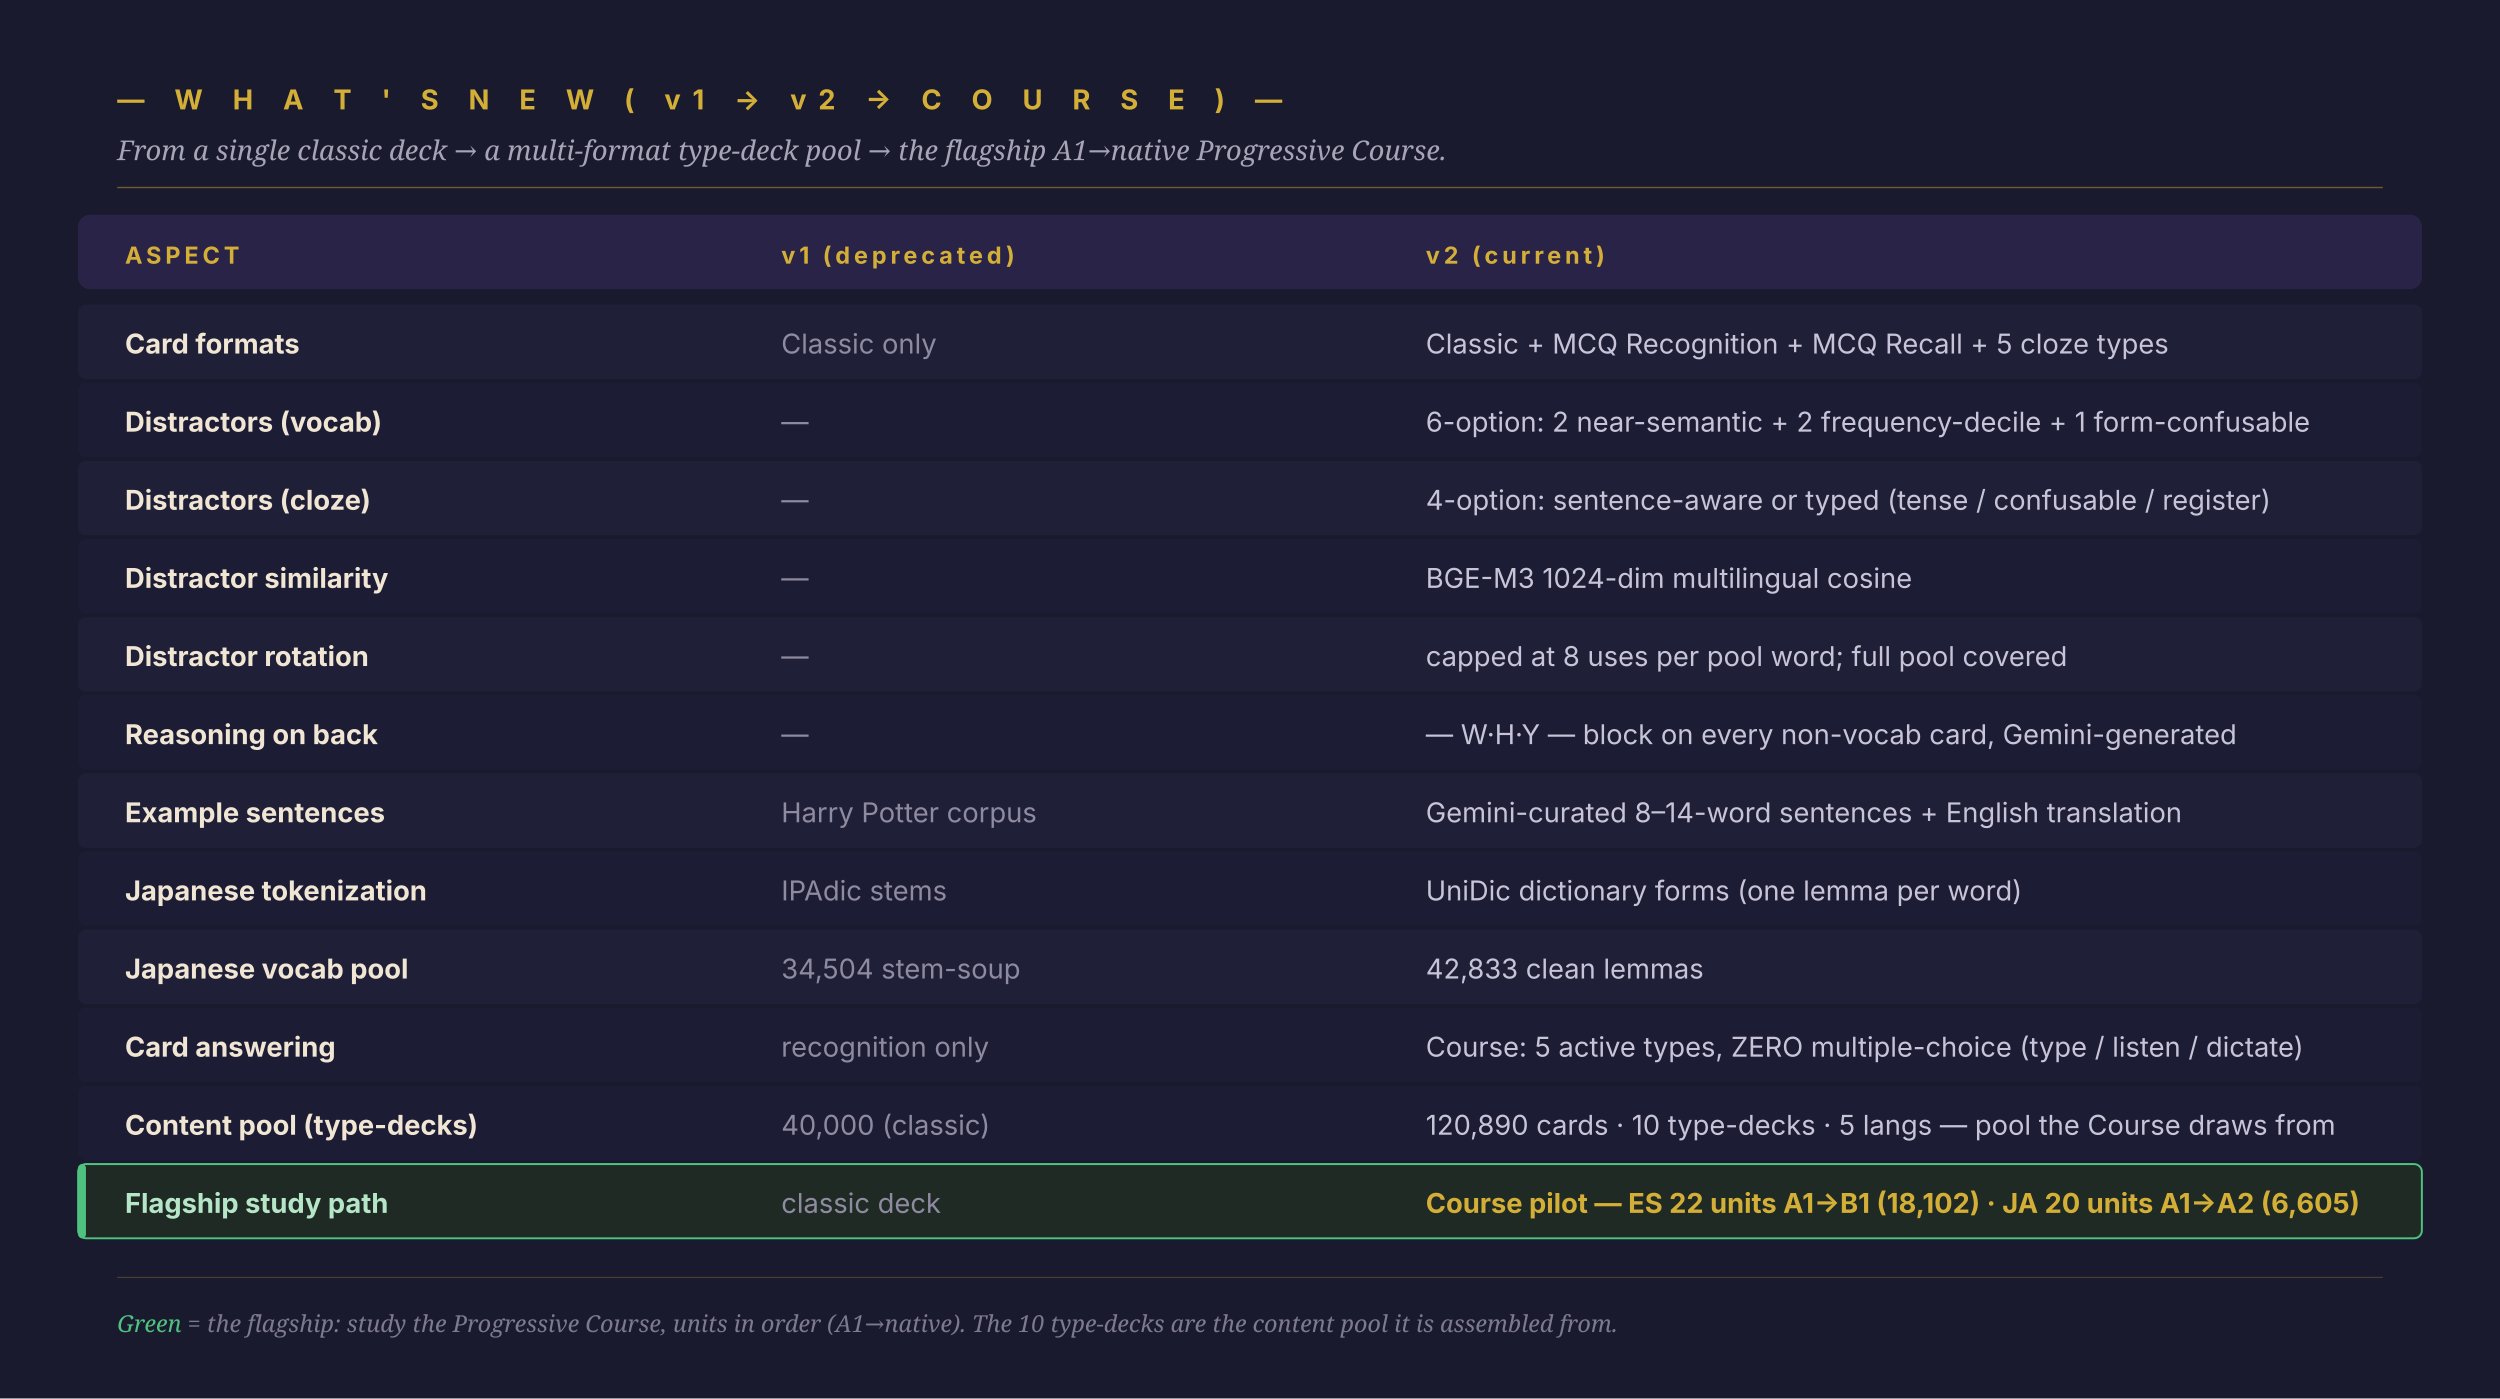
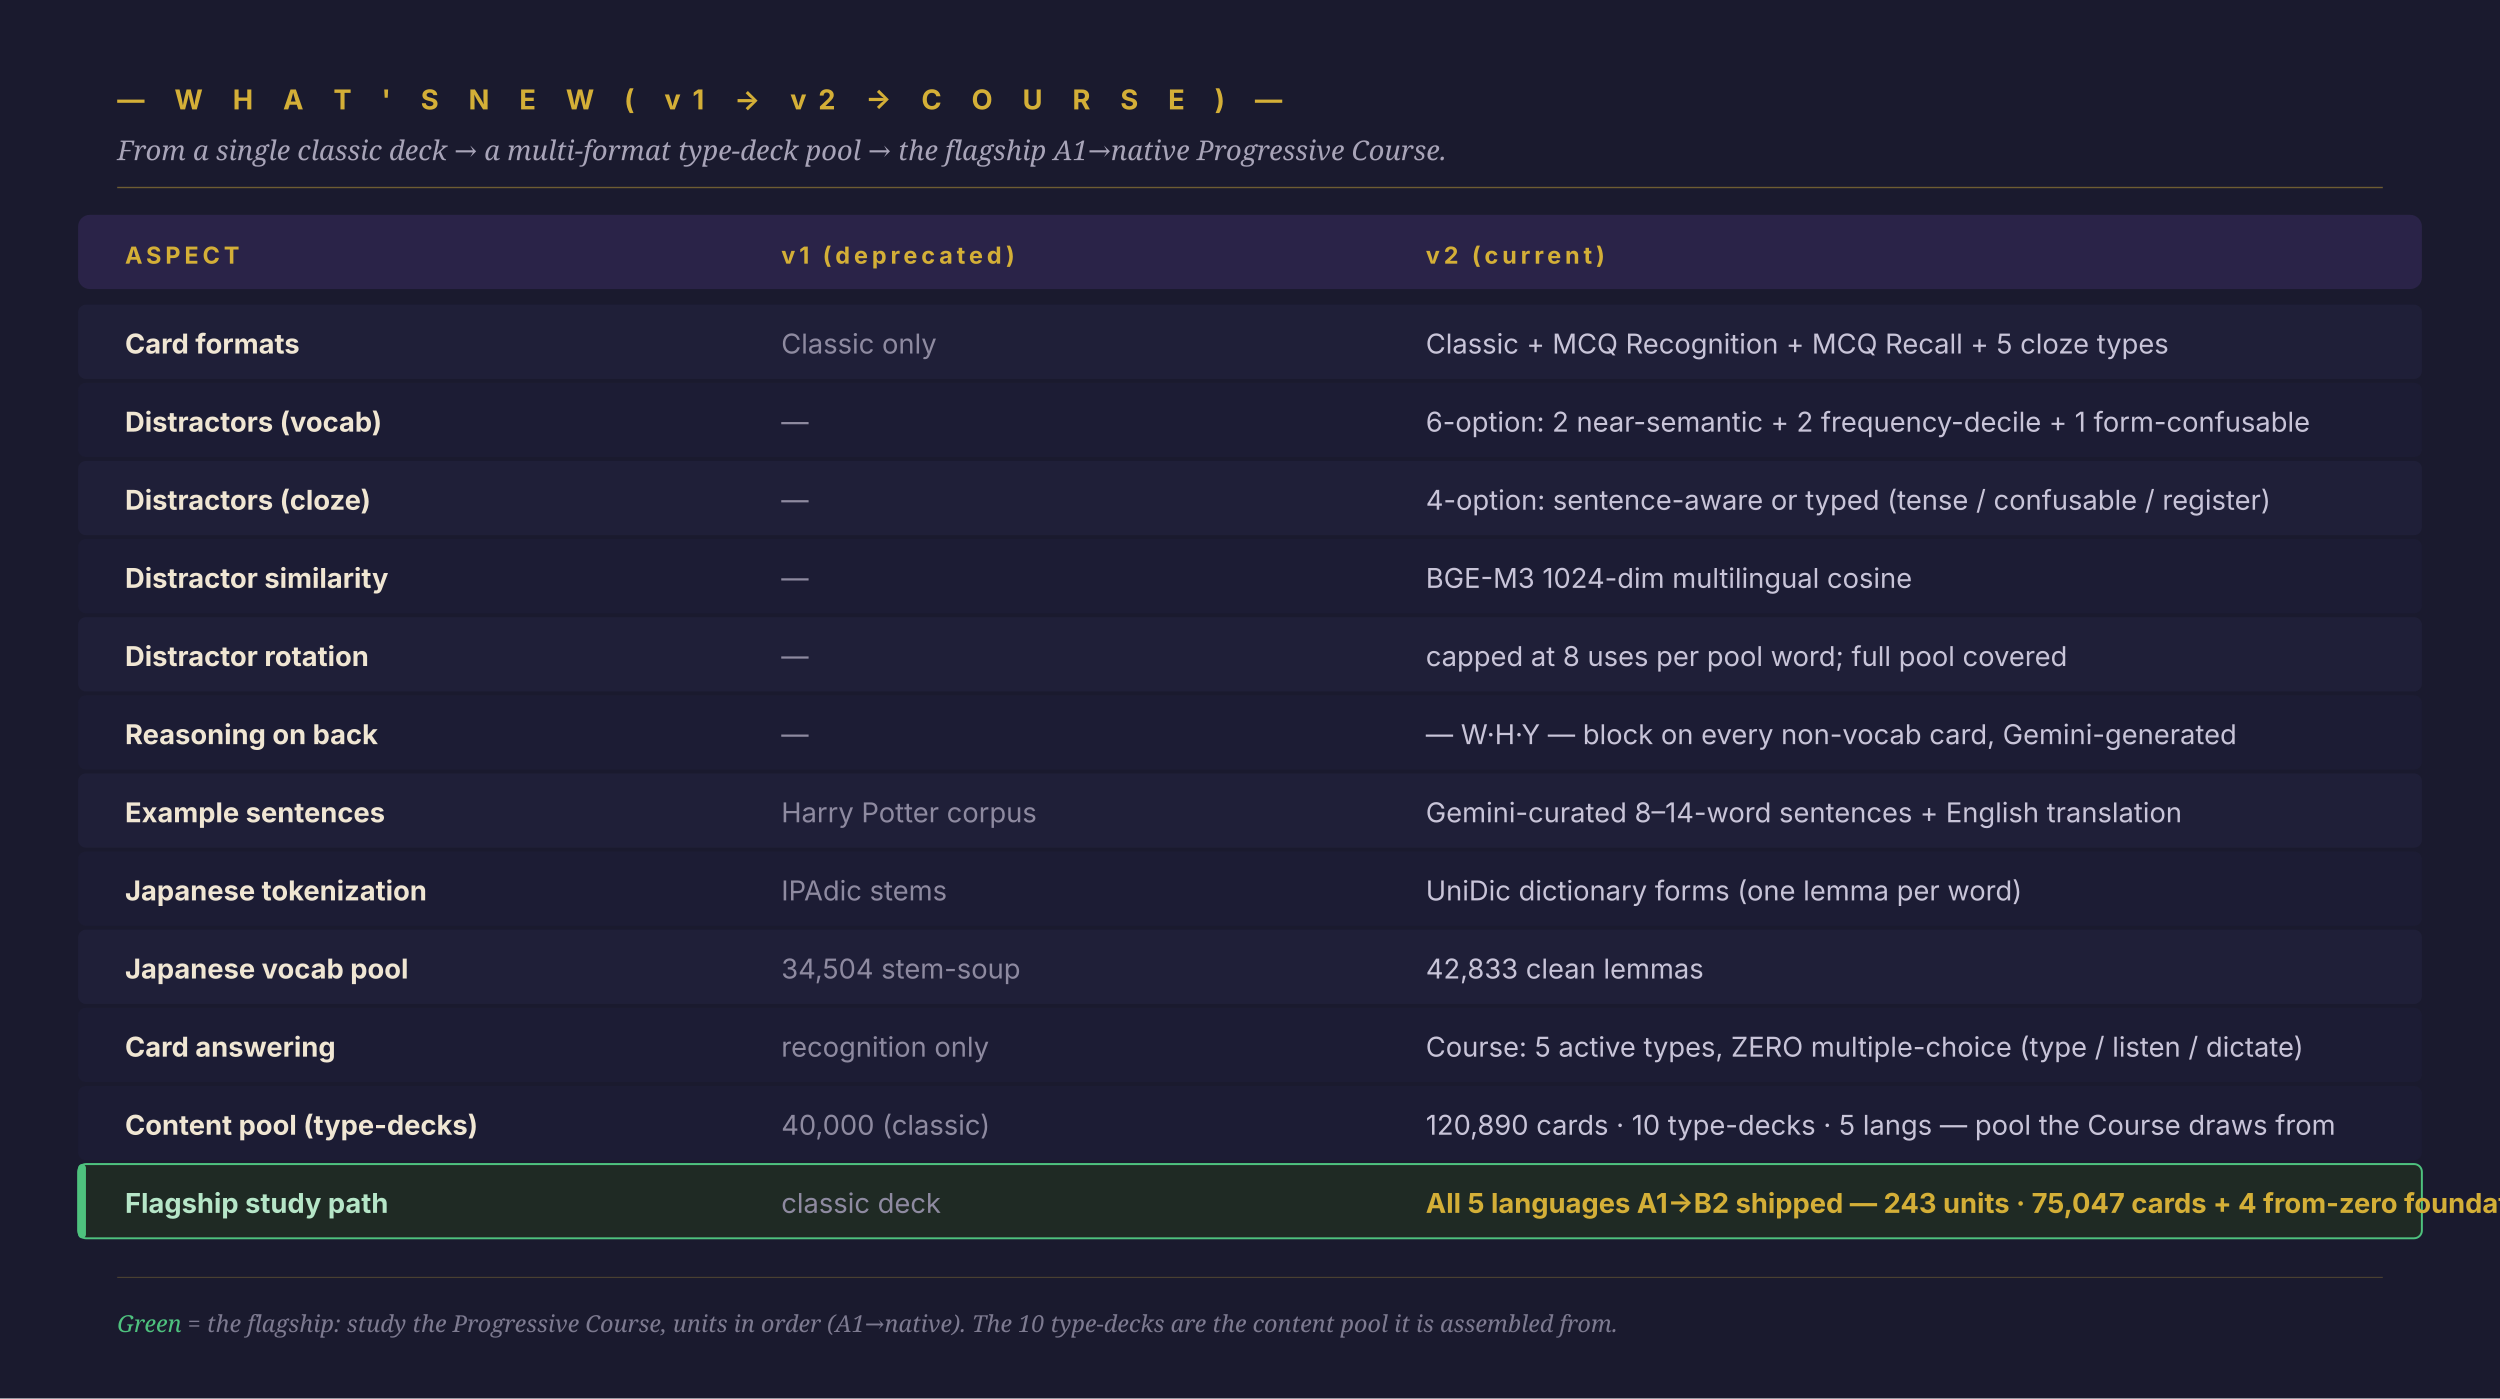
<svg xmlns="http://www.w3.org/2000/svg" viewBox="0 0 1280 716" width="1280" height="716">
  <rect width="1280" height="716" fill="#1a1a2e" />
  <text x="60" y="56" font-family="Inter, 'Segoe UI', sans-serif" font-size="14" font-weight="700" fill="#d4af37" letter-spacing="6">— W H A T ' S   N E W   ( v1 → v2 → C O U R S E ) —</text>
  <text x="60" y="82" font-family="Georgia, serif" font-size="14" font-style="italic" fill="#a8a4b8">From a single classic deck → a multi-format type-deck pool → the flagship A1→native Progressive Course.</text>
  <line x1="60" y1="96" x2="1220" y2="96" stroke="#d4af37" stroke-width="0.7" opacity="0.45" />
  <g transform="translate(40 110)">
    <rect width="1200" height="38" rx="6" fill="#2a2348" />
    <text x="24" y="25" font-family="Inter, sans-serif" font-size="12" font-weight="700" fill="#d4af37" letter-spacing="2">ASPECT</text>
    <text x="360" y="25" font-family="Inter, sans-serif" font-size="12" font-weight="700" fill="#d4af37" letter-spacing="2">v1 (deprecated)</text>
    <text x="690" y="25" font-family="Inter, sans-serif" font-size="12" font-weight="700" fill="#d4af37" letter-spacing="2">v2 (current)</text>
  </g>
  <g font-family="Inter, sans-serif" font-size="14">
    <g transform="translate(40 156)">
      <rect width="1200" height="38" rx="4" fill="#1f1f38" />
      <text x="24" y="25" fill="#f0e6d3" font-weight="700">Card formats</text>
      <text x="360" y="25" fill="#8e8aa0">Classic only</text>
      <text x="690" y="25" fill="#c8c4d8">Classic + MCQ Recognition + MCQ Recall + 5 cloze types</text>
    </g>
    <g transform="translate(40 196)">
      <rect width="1200" height="38" rx="4" fill="#1c1c34" />
      <text x="24" y="25" fill="#f0e6d3" font-weight="700">Distractors (vocab)</text>
      <text x="360" y="25" fill="#8e8aa0">—</text>
      <text x="690" y="25" fill="#c8c4d8">6-option: 2 near-semantic + 2 frequency-decile + 1 form-confusable</text>
    </g>
    <g transform="translate(40 236)">
      <rect width="1200" height="38" rx="4" fill="#1f1f38" />
      <text x="24" y="25" fill="#f0e6d3" font-weight="700">Distractors (cloze)</text>
      <text x="360" y="25" fill="#8e8aa0">—</text>
      <text x="690" y="25" fill="#c8c4d8">4-option: sentence-aware or typed (tense / confusable / register)</text>
    </g>
    <g transform="translate(40 276)">
      <rect width="1200" height="38" rx="4" fill="#1c1c34" />
      <text x="24" y="25" fill="#f0e6d3" font-weight="700">Distractor similarity</text>
      <text x="360" y="25" fill="#8e8aa0">—</text>
      <text x="690" y="25" fill="#c8c4d8">BGE-M3 1024-dim multilingual cosine</text>
    </g>
    <g transform="translate(40 316)">
      <rect width="1200" height="38" rx="4" fill="#1f1f38" />
      <text x="24" y="25" fill="#f0e6d3" font-weight="700">Distractor rotation</text>
      <text x="360" y="25" fill="#8e8aa0">—</text>
      <text x="690" y="25" fill="#c8c4d8">capped at 8 uses per pool word; full pool covered</text>
    </g>
    <g transform="translate(40 356)">
      <rect width="1200" height="38" rx="4" fill="#1c1c34" />
      <text x="24" y="25" fill="#f0e6d3" font-weight="700">Reasoning on back</text>
      <text x="360" y="25" fill="#8e8aa0">—</text>
      <text x="690" y="25" fill="#c8c4d8">— W·H·Y — block on every non-vocab card, Gemini-generated</text>
    </g>
    <g transform="translate(40 396)">
      <rect width="1200" height="38" rx="4" fill="#1f1f38" />
      <text x="24" y="25" fill="#f0e6d3" font-weight="700">Example sentences</text>
      <text x="360" y="25" fill="#8e8aa0">Harry Potter corpus</text>
      <text x="690" y="25" fill="#c8c4d8">Gemini-curated 8–14-word sentences + English translation</text>
    </g>
    <g transform="translate(40 436)">
      <rect width="1200" height="38" rx="4" fill="#1c1c34" />
      <text x="24" y="25" fill="#f0e6d3" font-weight="700">Japanese tokenization</text>
      <text x="360" y="25" fill="#8e8aa0">IPAdic stems</text>
      <text x="690" y="25" fill="#c8c4d8">UniDic dictionary forms (one lemma per word)</text>
    </g>
    <g transform="translate(40 476)">
      <rect width="1200" height="38" rx="4" fill="#1f1f38" />
      <text x="24" y="25" fill="#f0e6d3" font-weight="700">Japanese vocab pool</text>
      <text x="360" y="25" fill="#8e8aa0">34,504 stem-soup</text>
      <text x="690" y="25" fill="#c8c4d8">42,833 clean lemmas</text>
    </g>
    <g transform="translate(40 516)">
      <rect width="1200" height="38" rx="4" fill="#1c1c34" />
      <text x="24" y="25" fill="#f0e6d3" font-weight="700">Card answering</text>
      <text x="360" y="25" fill="#8e8aa0">recognition only</text>
      <text x="690" y="25" fill="#c8c4d8">Course: 5 active types, ZERO multiple-choice (type / listen / dictate)</text>
    </g>
    <g transform="translate(40 556)">
      <rect width="1200" height="38" rx="4" fill="#1c1c34" />
      <text x="24" y="25" fill="#f0e6d3" font-weight="700">Content pool (type-decks)</text>
      <text x="360" y="25" fill="#8e8aa0">40,000 (classic)</text>
      <text x="690" y="25" fill="#c8c4d8">120,890 cards · 10 type-decks · 5 langs — pool the Course draws from</text>
    </g>
    <g transform="translate(40 596)">
      <rect width="1200" height="38" rx="4" fill="#1f2a24" stroke="#4ec27e" stroke-width="1" />
      <rect width="4" height="38" rx="2" fill="#4ec27e" />
      <text x="24" y="25" fill="#b6e6c8" font-weight="700">Flagship study path</text>
      <text x="360" y="25" fill="#8e8aa0">classic deck</text>
-       <text x="690" y="25" fill="#d4af37" font-weight="700">Course pilot — ES 22 units A1→B1 (18,102) · JA 20 units A1→A2 (6,605)</text>
+       <text x="690" y="25" fill="#d4af37" font-weight="700">All 5 languages A1→B2 shipped — 243 units · 75,047 cards + 4 from-zero foundation units</text>
    </g>
  </g>
  <line x1="60" y1="654" x2="1220" y2="654" stroke="#d4af37" stroke-width="0.5" opacity="0.3" />
  <text x="60" y="682" font-family="Georgia, serif" font-size="12" font-style="italic" fill="#7d7a90">
    <tspan fill="#4ec27e">Green</tspan> = the flagship: study the Progressive Course, units in order (A1→native). The 10 type-decks are the content pool it is assembled from.</text>
</svg>
